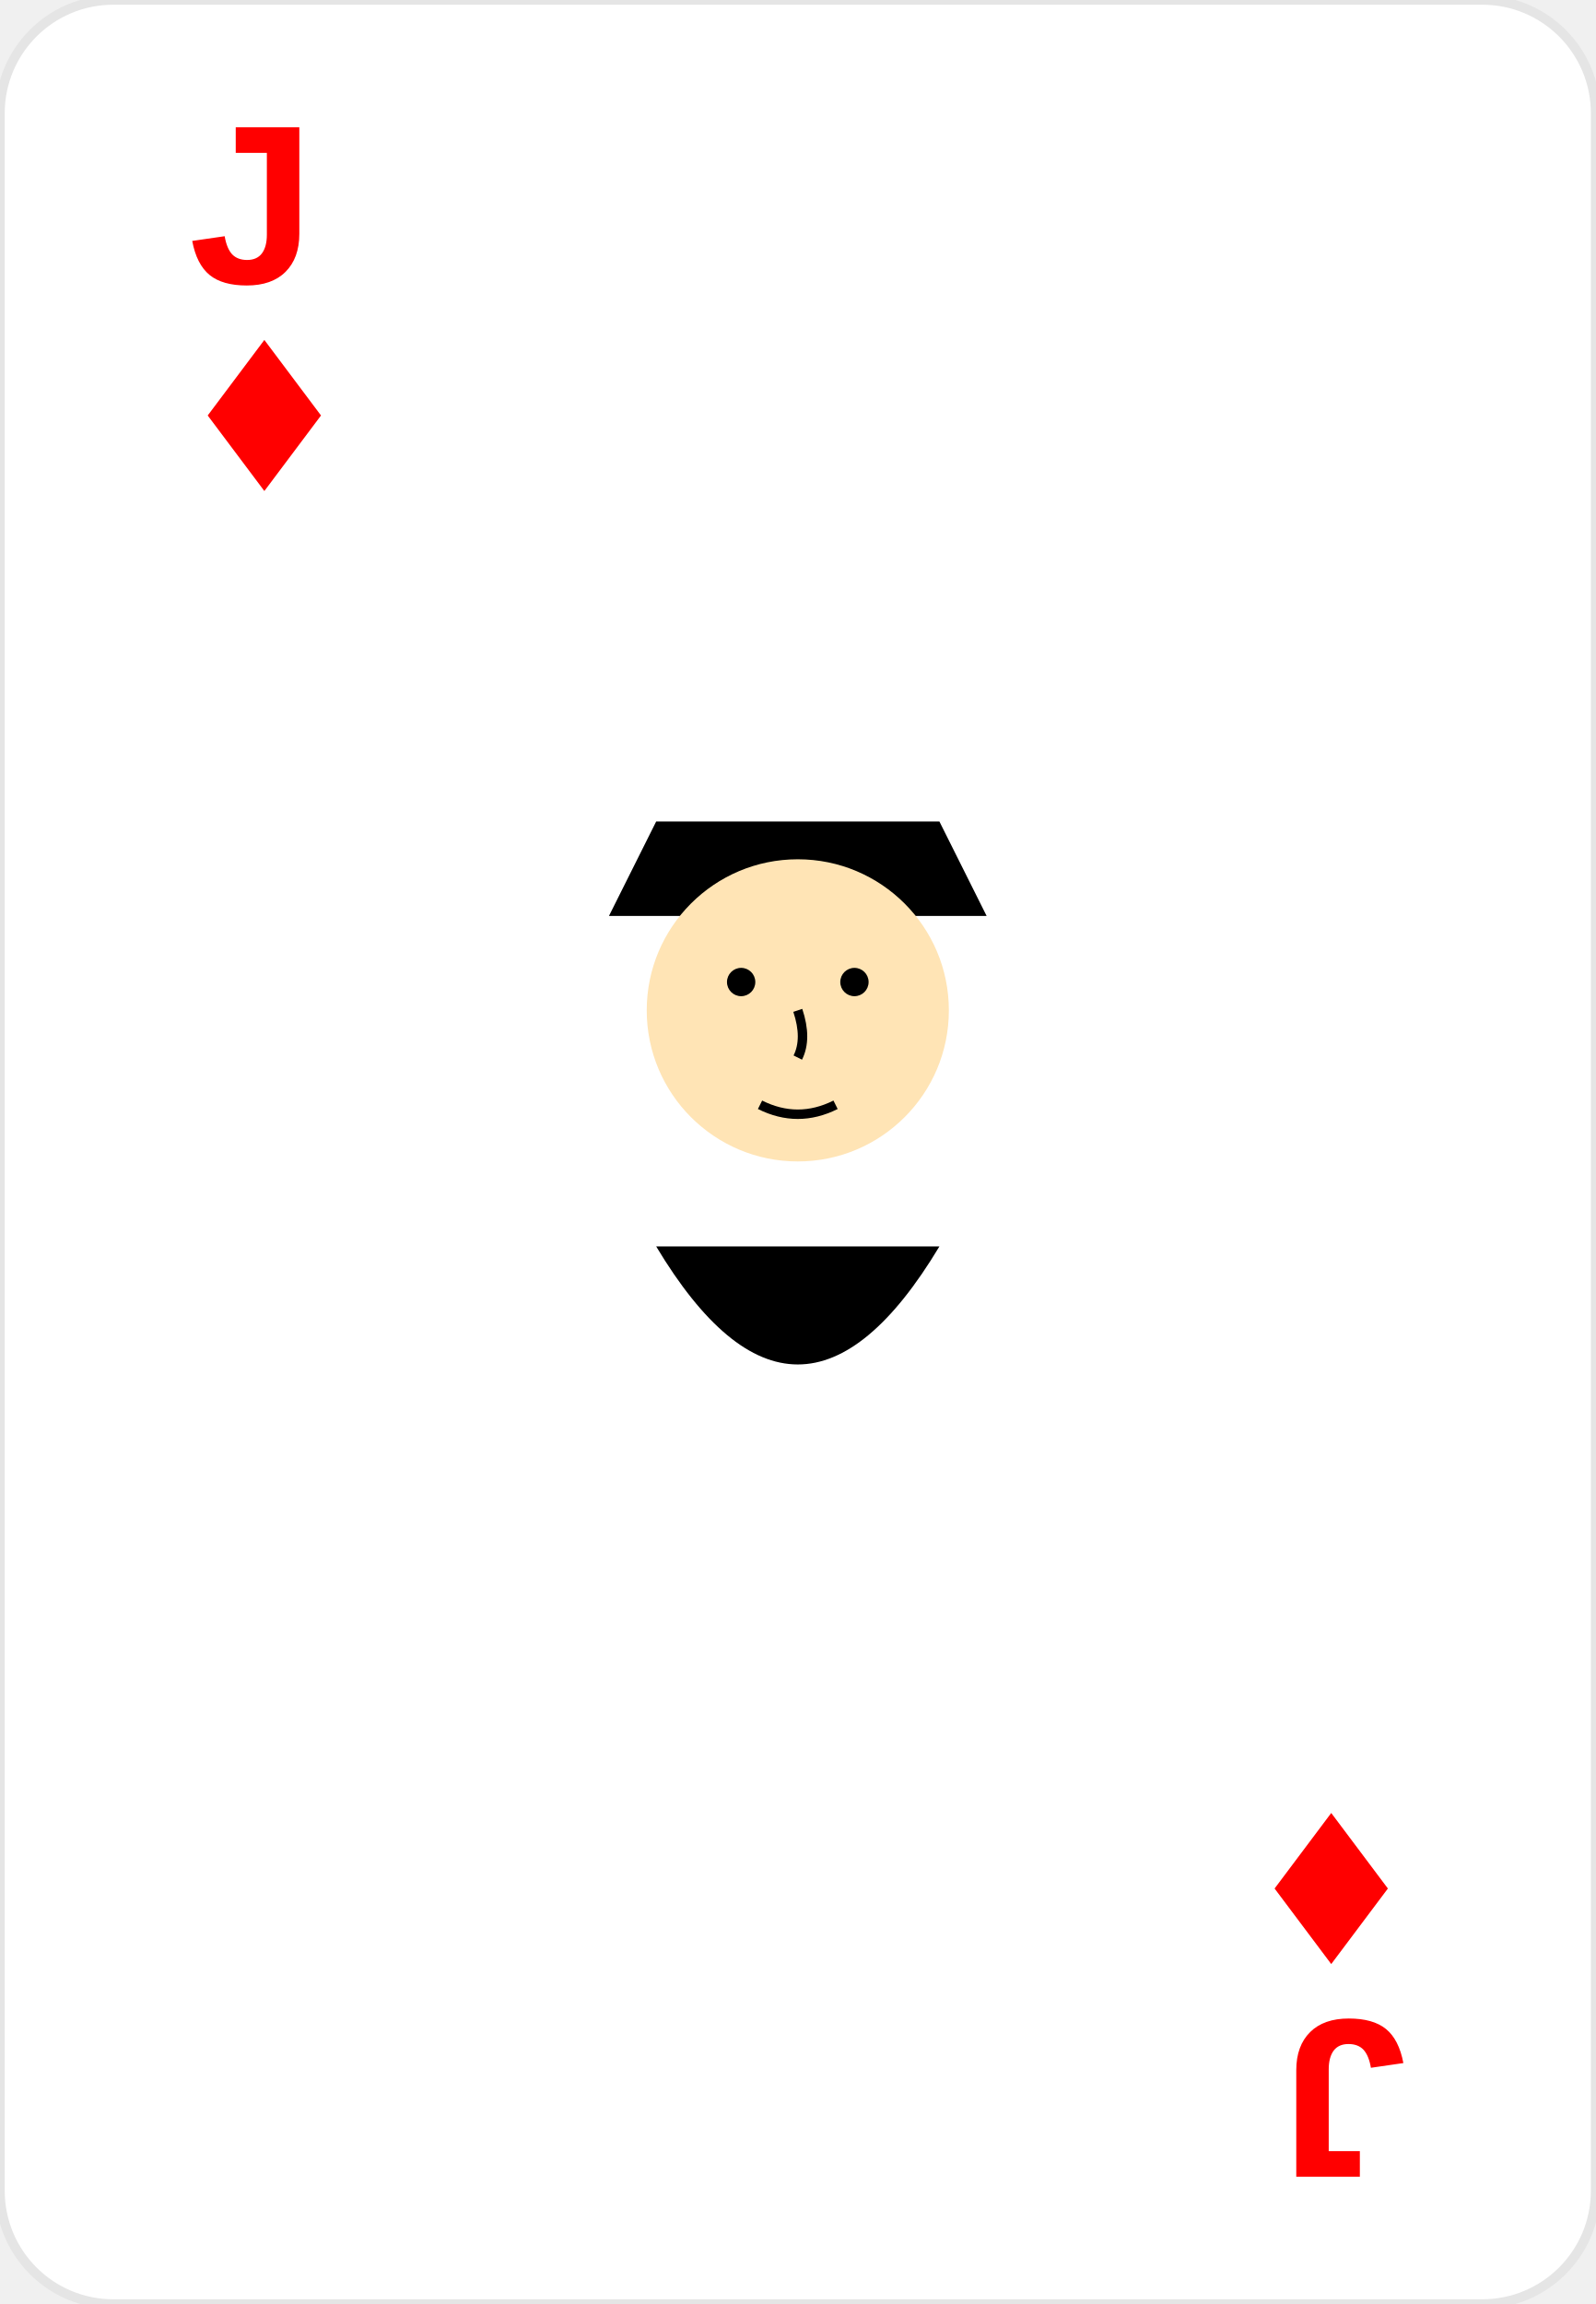
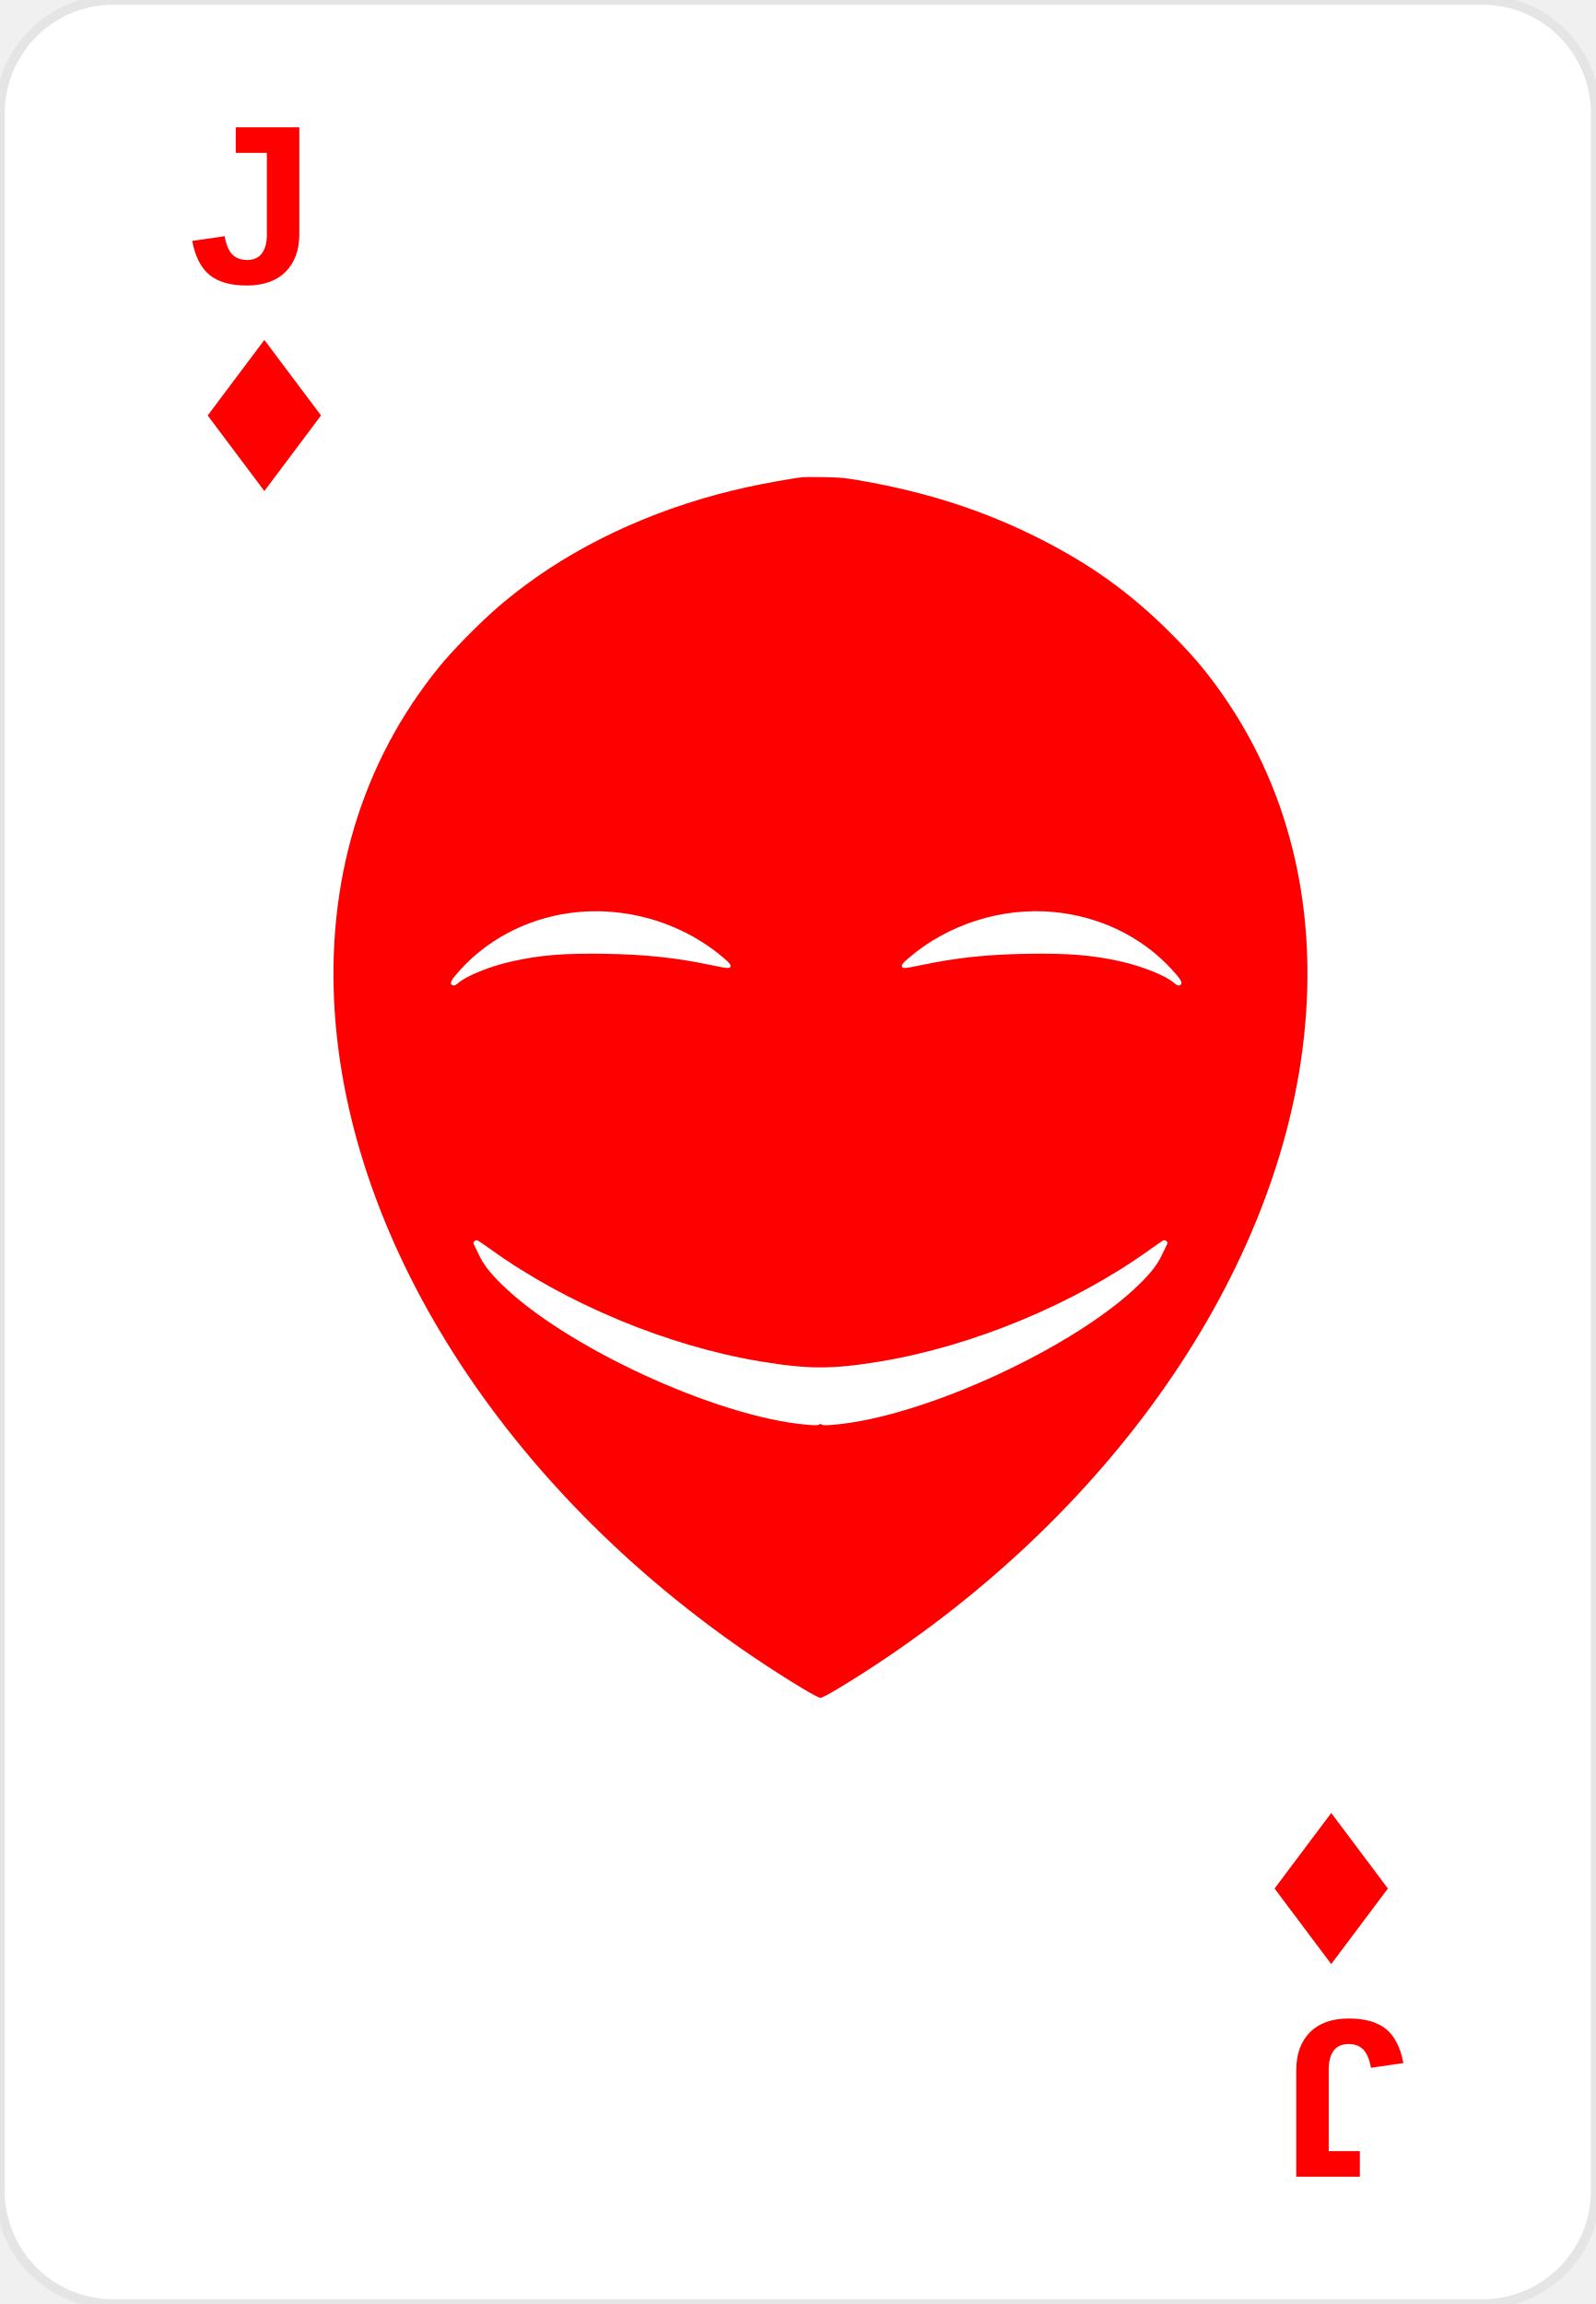
<svg xmlns="http://www.w3.org/2000/svg" width="169" height="244" viewBox="0 0 169 244" fill="none">
  <rect width="169" height="244" rx="12" fill="white" stroke="#E5E5E5" />
  <g transform="translate(20, 30)">
    <text font-family="Arial" font-size="24" font-weight="bold" fill="#FF0000">J</text>
    <g transform="translate(8, 14) scale(0.8)">
      <path d="M0,-10         L-7.5,0         L0,10         L7.5,0Z" fill="red" />
    </g>
  </g>
  <g transform="translate(149, 214) rotate(180)">
    <text font-family="Arial" font-size="24" font-weight="bold" fill="#FF0000">J</text>
    <g transform="translate(8, 14) scale(0.8)">
      <path d="M0,-10         L-7.5,0         L0,10         L7.5,0Z" fill="red" />
    </g>
  </g>
  <g transform="translate(84.5, 122)">
-     <path d="M-15 -35 L15 -35 L20 -25 L-20 -25 Z" fill="#000000" />
-     <circle cx="0" cy="-15" r="16" fill="#FFE4B5" />
-     <circle cx="-6" cy="-18" r="1.5" fill="#000000" />
-     <circle cx="6" cy="-18" r="1.5" fill="#000000" />
-     <path d="M0 -15 Q1 -12 0 -10" stroke="#000000" fill="none" />
-     <path d="M-4 -5 Q0 -3 4 -5" stroke="#000000" fill="none" />
-     <path d="M-15 10 Q0 35 15 10" fill="#000000" />
+     <g transform="translate(-100, 75) scale(0.01, 0.01)">
+       <g transform="translate(0, 2048) scale(1, -1)" fill="#FF0000" stroke="none">
+         <path d="M10045 16694 c-97 -11 -415 -68 -582 -105 -881 -193 -1699 -555               -2348 -1038 -221 -165 -372 -296 -581 -505 -206 -206 -336 -355 -481 -553               -768 -1042 -1090 -2338 -932 -3748 290 -2582 2168 -5206 4924 -6875 96 -58               181 -103 195 -103 14 0 99 45 195 103 2756 1669 4634 4293 4924 6875 158 1410               -164 2706 -932 3748 -145 198 -275 347 -481 553 -417 417 -838 721 -1376 993               -591 300 -1202 498 -1915 621 -151 27 -211 32 -375 35 -107 2 -213 1 -235 -1z               m-1995 -4605 c430 -39 843 -211 1164 -485 59 -50 76 -71 74 -87 -4 -29 -24               -28 -210 11 -364 77 -695 112 -1114 119 -440 7 -692 -13 -999 -82 -227 -51               -474 -151 -561 -227 -36 -31 -56 -35 -74 -13 -16 19 11 61 101 159 402 437               1004 662 1619 605z m4655 1 c491 -45 935 -260 1254 -606 90 -98 117 -140 101               -159 -18 -22 -38 -18 -74 13 -87 76 -334 176 -561 227 -307 69 -559 89 -999               82 -419 -7 -750 -42 -1114 -119 -186 -39 -206 -40 -210 -11 -2 16 15 37 74 87               417 356 983 536 1529 486z m-5952 -3577 c798 -574 1874 -1021 2852 -1183 509               -84 761 -84 1270 0 978 162 2054 609 2852 1183 71 51 137 96 146 100 9 3 23               -1 32 -9 13 -13 13 -19 2 -42 -8 -15 -29 -58 -47 -97 -47 -102 -110 -186 -230               -305 -669 -669 -2288 -1418 -3244 -1500 -87 -8 -122 -7 -132 1 -11 9 -17 9               -28 0 -10 -8 -45 -9 -132 -1 -956 82 -2575 831 -3244 1500 -120 119 -183 203               -230 305 -18 39 -39 82 -47 97 -11 23 -11 29 2 42 9 8 23 12 32 9 9 -4 75 -49               146 -100z" />
+       </g>
+     </g>
  </g>
</svg>
